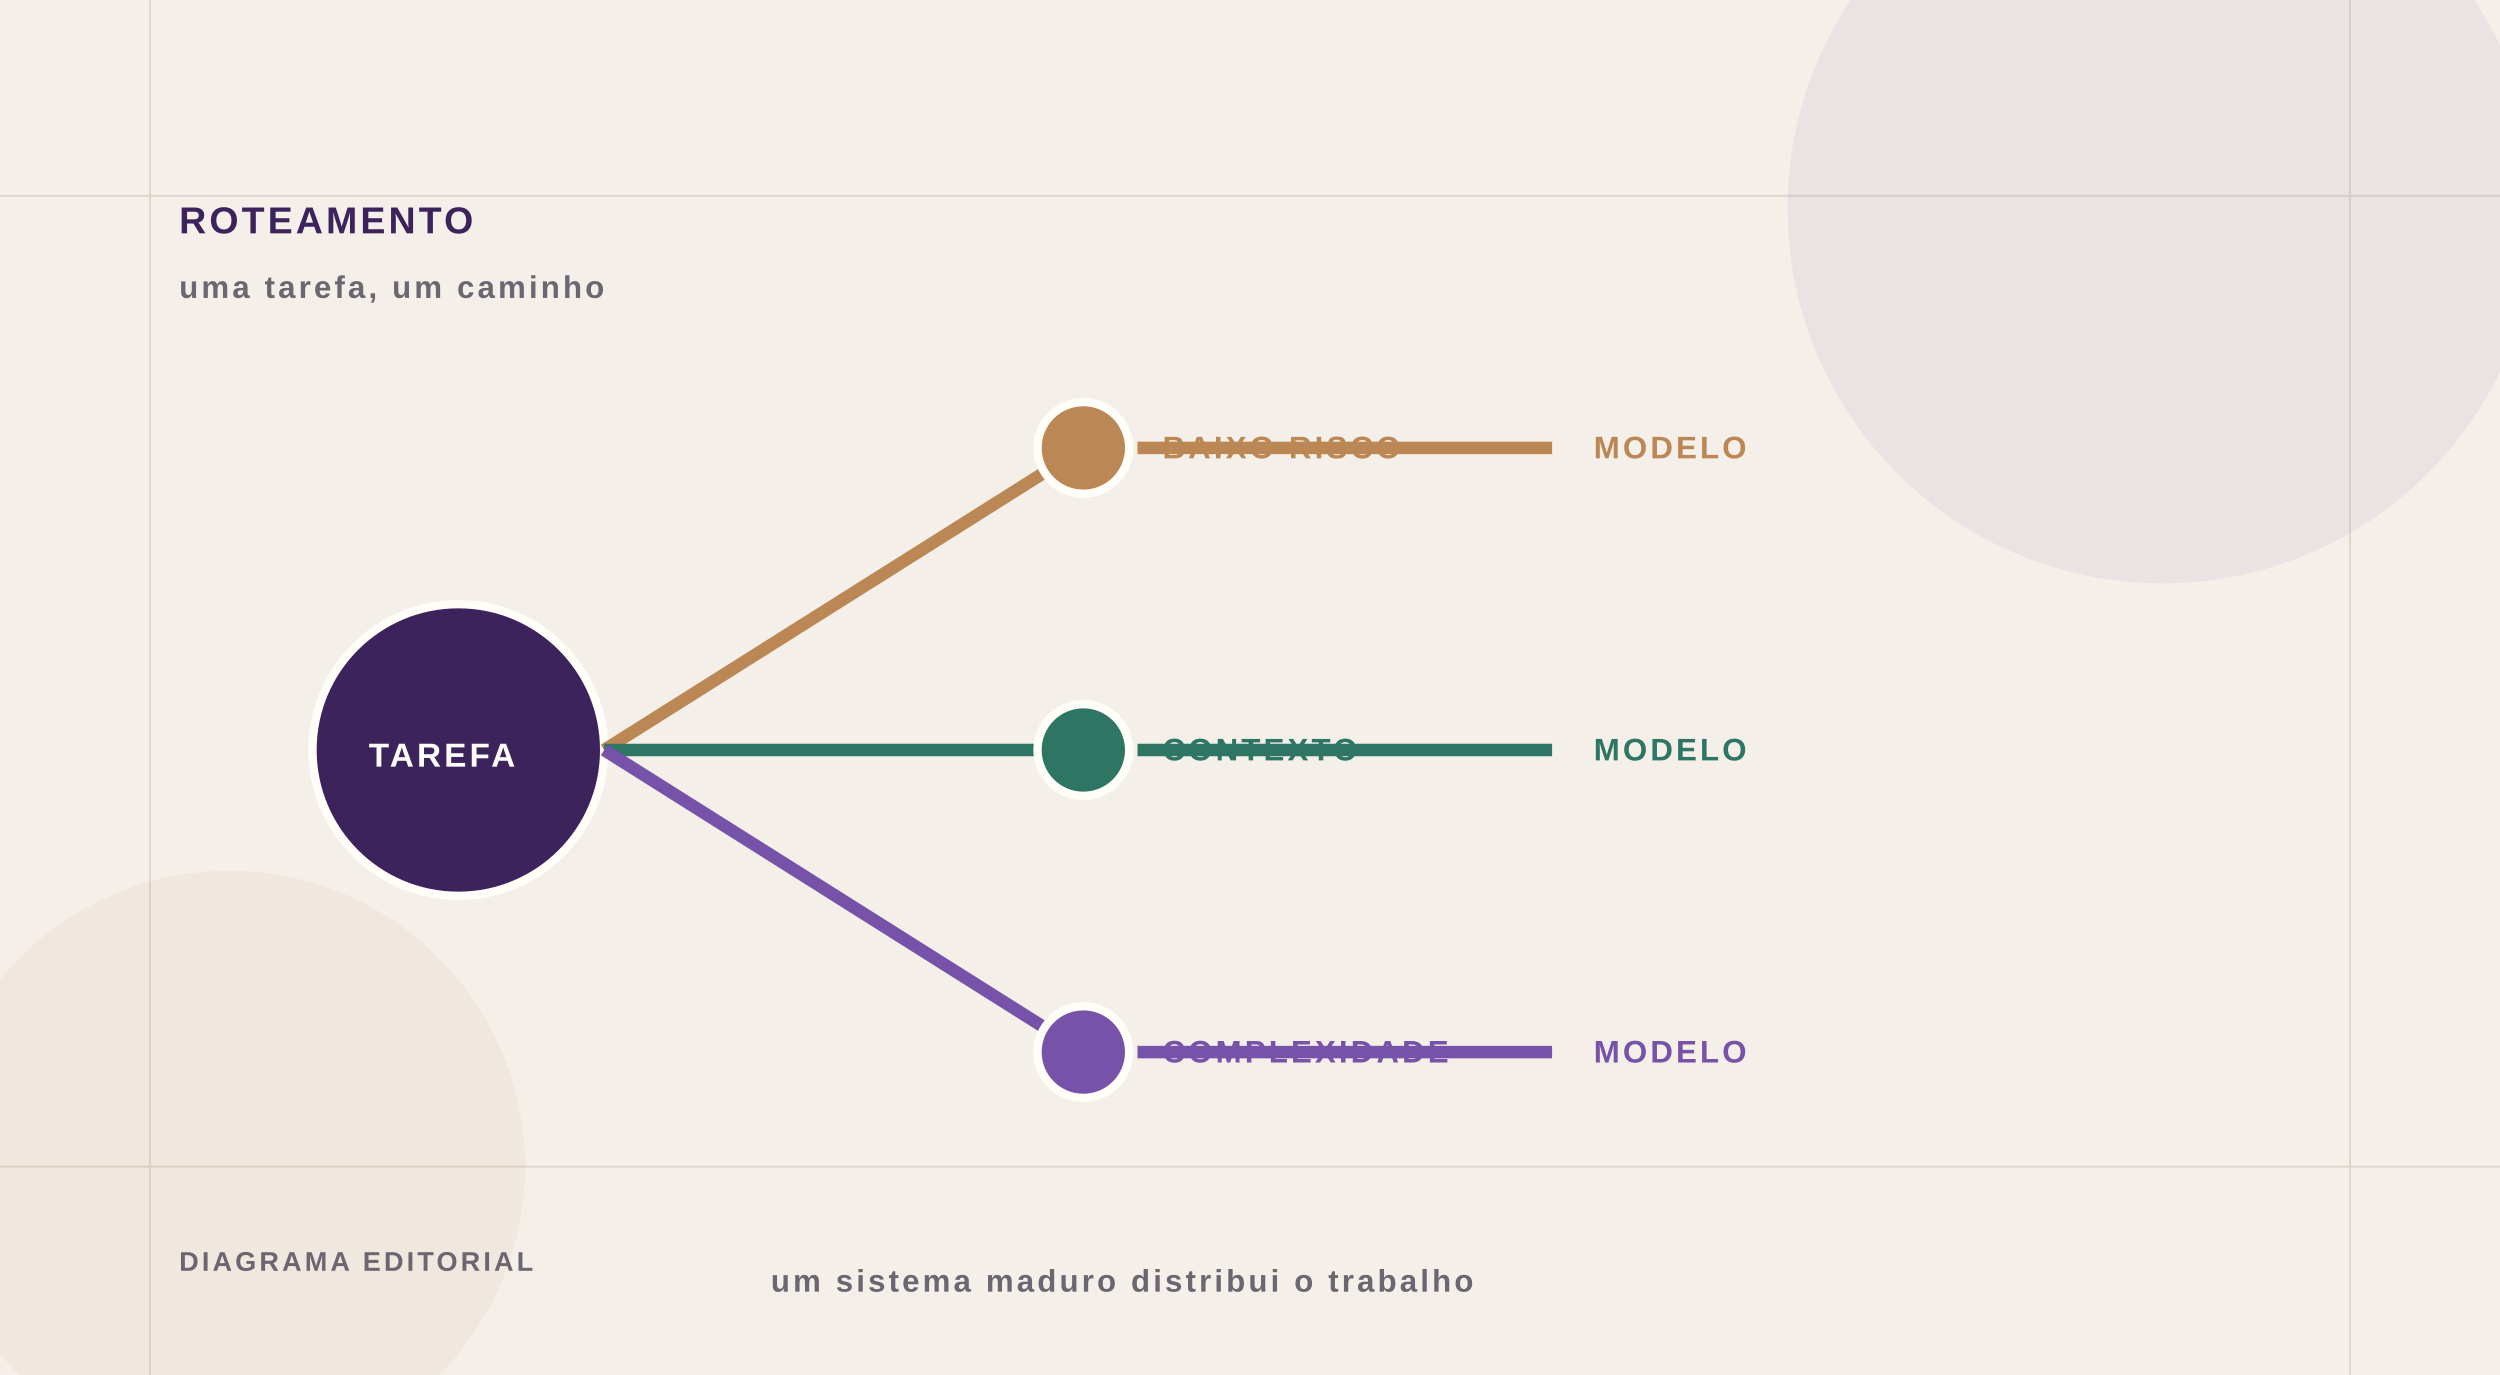
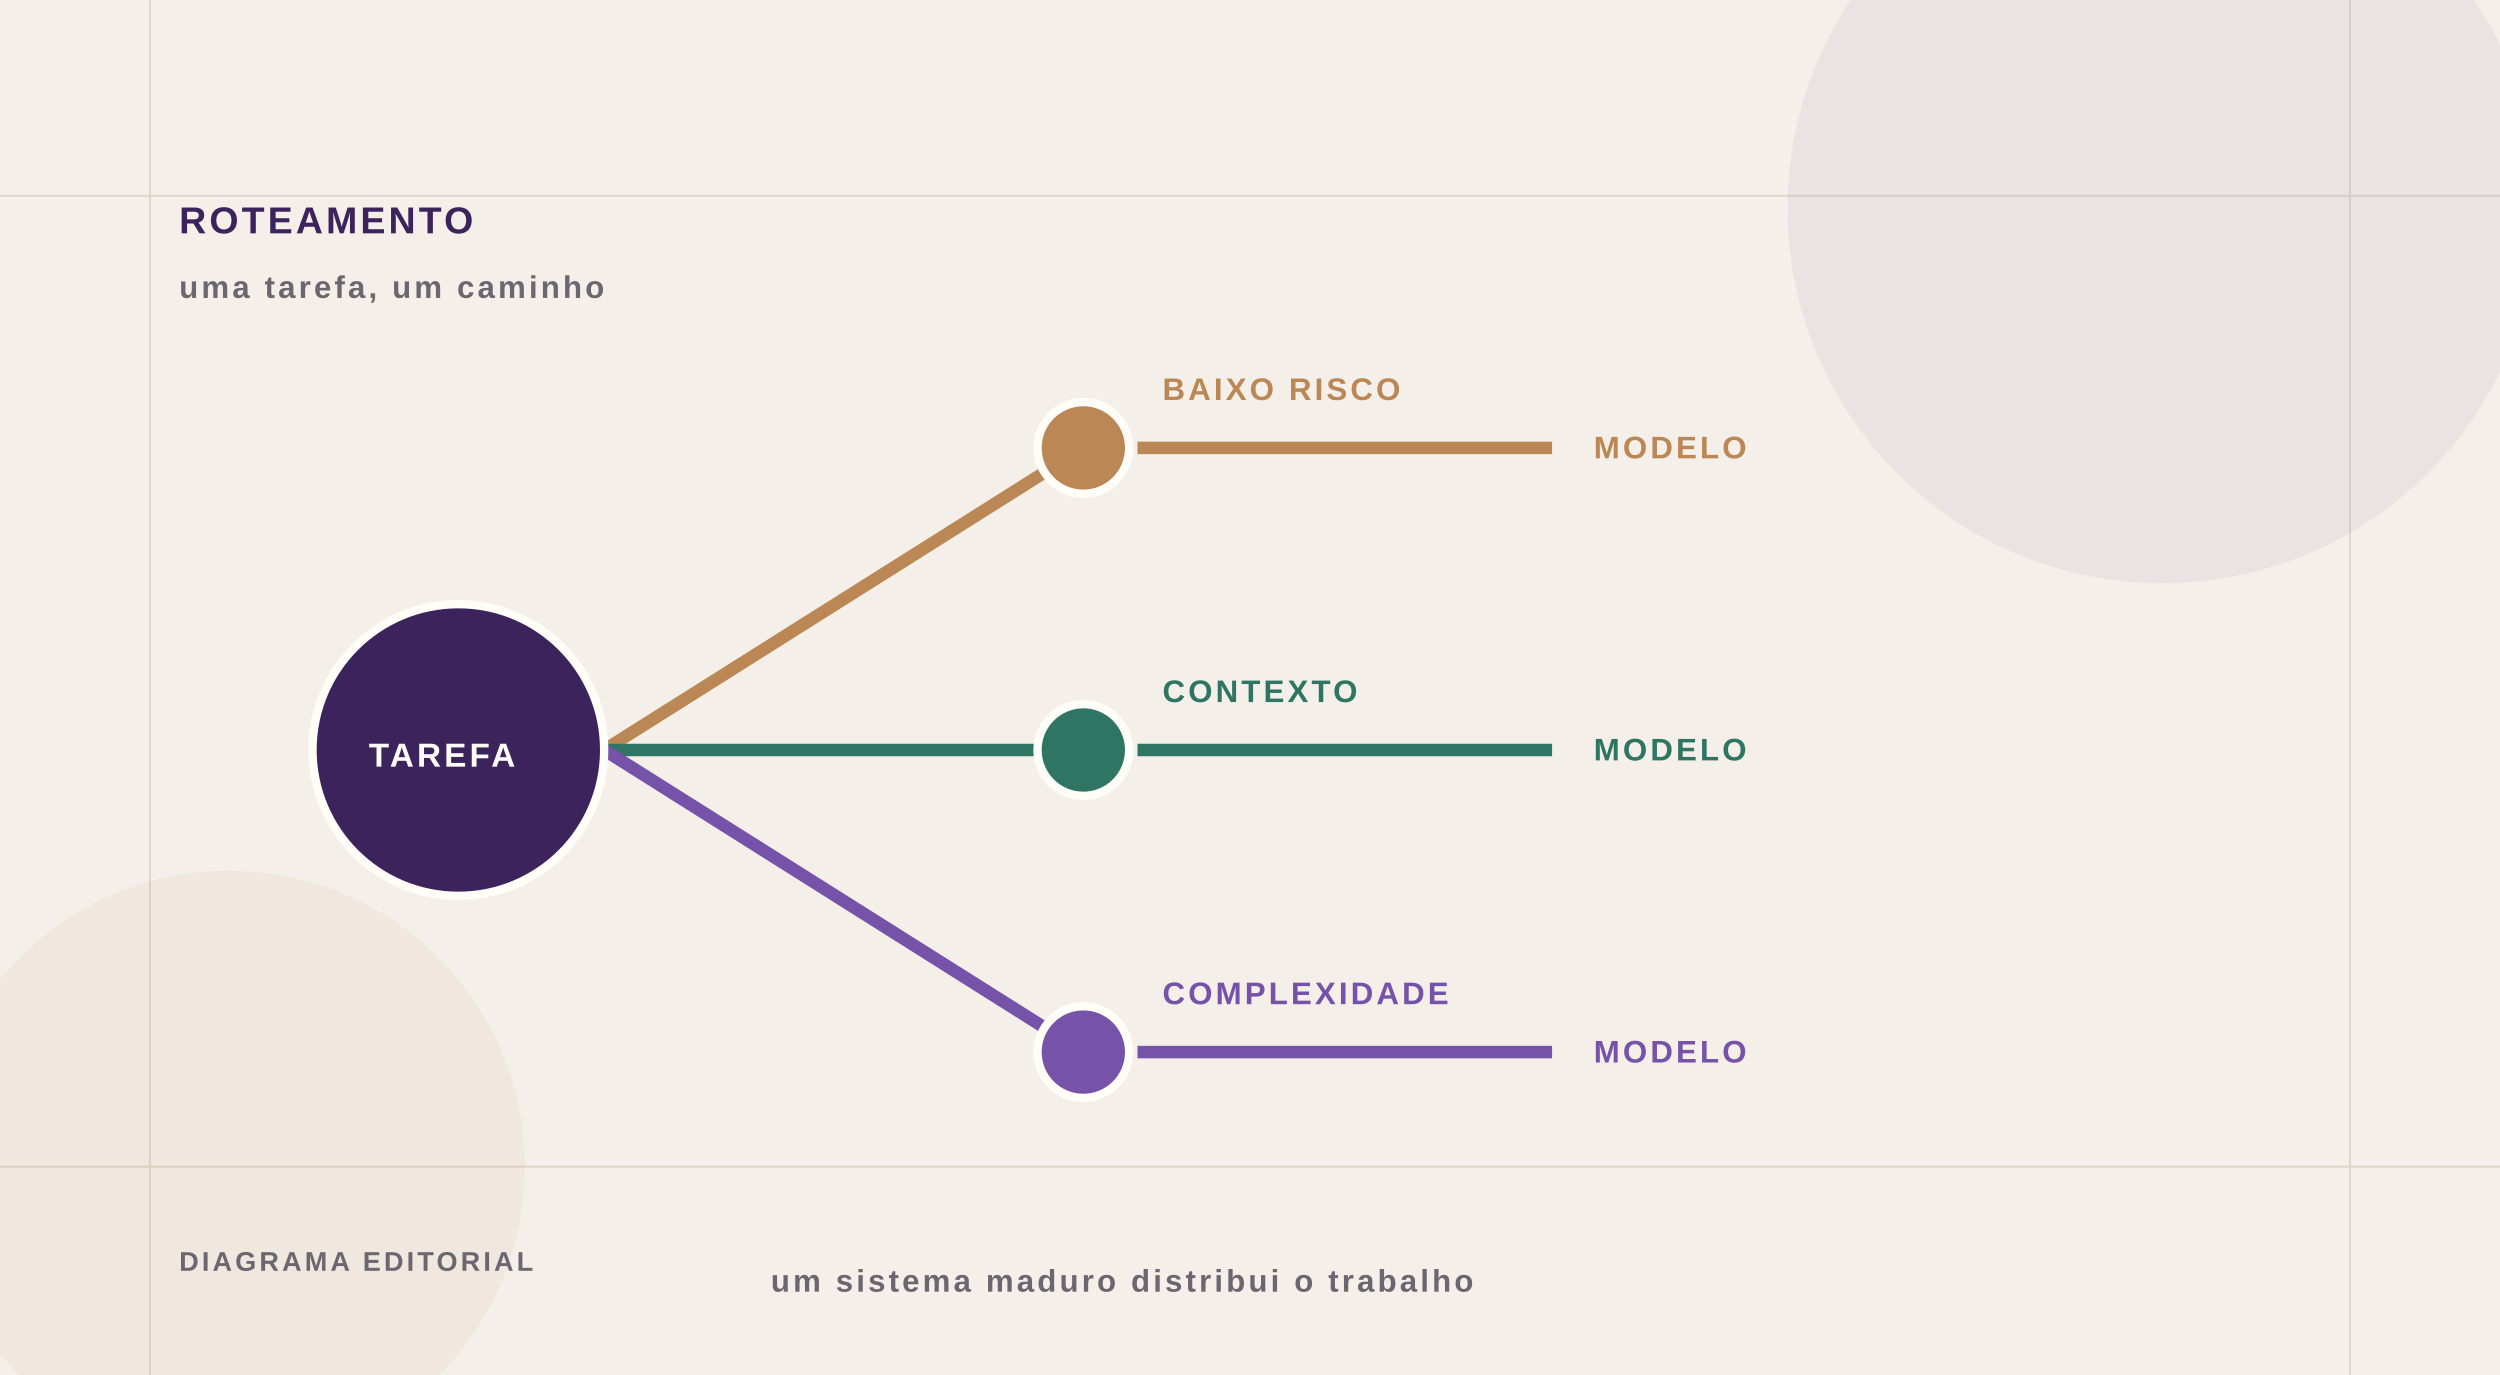
<svg xmlns="http://www.w3.org/2000/svg" viewBox="0 0 1200 660" role="img" aria-labelledby="title desc">
  <rect width="1200" height="660" fill="#f4f0e9" />
  <path d="M0 94H1200M0 560H1200M72 0V660M1128 0V660" stroke="#d9d1c5" stroke-width="1" opacity=".8" />
  <circle cx="1038" cy="100" r="180" fill="#7652a8" opacity=".08" />
  <circle cx="110" cy="560" r="142" fill="#bb8754" opacity=".08" />
  <text x="86" y="112" fill="#3d235c" font-family="Arial, sans-serif" font-size="18" font-weight="800" letter-spacing="1.5">ROTEAMENTO</text>
  <text x="86" y="143" fill="#6c6670" font-family="Arial, sans-serif" font-size="15" font-weight="650" letter-spacing="1.5">uma tarefa, um caminho</text>
  <text x="86" y="610" fill="#6c6670" font-family="Arial, sans-serif" font-size="13" font-weight="800" letter-spacing="1.5">DIAGRAMA EDITORIAL</text>
+   <path d="M290 360L520 215" stroke="#bb8754" stroke-width="6" fill="none" />
+   <path d="M290 360L520 360" stroke="#2e7564" stroke-width="6" fill="none" />
+   <path d="M290 360L520 505" stroke="#7652a8" stroke-width="6" fill="none" />
+   <path d="M546 215L745 215" stroke="#bb8754" stroke-width="6" fill="none" />
+   <path d="M546 360L745 360" stroke="#2e7564" stroke-width="6" fill="none" />
+   <path d="M546 505L745 505" stroke="#7652a8" stroke-width="6" fill="none" />
  <circle cx="220" cy="360" r="70" fill="#3d235c" stroke="#fffdf8" stroke-width="4" />
  <text x="177" y="368" fill="#fffdf8" font-family="Arial, sans-serif" font-size="16" font-weight="800" letter-spacing="1.5">TAREFA</text>
-   <path d="M290 360L520 215" stroke="#bb8754" stroke-width="6" fill="none" />
  <circle cx="520" cy="215" r="22" fill="#bb8754" stroke="#fffdf8" stroke-width="4" />
-   <text x="558" y="220" fill="#bb8754" font-family="Arial, sans-serif" font-size="15" font-weight="650" letter-spacing="1.5">BAIXO RISCO</text>
-   <path d="M546 215L745 215" stroke="#bb8754" stroke-width="6" fill="none" />
+   <text x="558" y="192" fill="#bb8754" font-family="Arial, sans-serif" font-size="15" font-weight="650" letter-spacing="1.5">BAIXO RISCO</text>
  <text x="765" y="220" fill="#bb8754" font-family="Arial, sans-serif" font-size="15" font-weight="650" letter-spacing="1.5">MODELO</text>
-   <path d="M290 360L520 360" stroke="#2e7564" stroke-width="6" fill="none" />
  <circle cx="520" cy="360" r="22" fill="#2e7564" stroke="#fffdf8" stroke-width="4" />
-   <text x="558" y="365" fill="#2e7564" font-family="Arial, sans-serif" font-size="15" font-weight="650" letter-spacing="1.5">CONTEXTO</text>
-   <path d="M546 360L745 360" stroke="#2e7564" stroke-width="6" fill="none" />
+   <text x="558" y="337" fill="#2e7564" font-family="Arial, sans-serif" font-size="15" font-weight="650" letter-spacing="1.5">CONTEXTO</text>
  <text x="765" y="365" fill="#2e7564" font-family="Arial, sans-serif" font-size="15" font-weight="650" letter-spacing="1.5">MODELO</text>
-   <path d="M290 360L520 505" stroke="#7652a8" stroke-width="6" fill="none" />
  <circle cx="520" cy="505" r="22" fill="#7652a8" stroke="#fffdf8" stroke-width="4" />
-   <text x="558" y="510" fill="#7652a8" font-family="Arial, sans-serif" font-size="15" font-weight="650" letter-spacing="1.5">COMPLEXIDADE</text>
-   <path d="M546 505L745 505" stroke="#7652a8" stroke-width="6" fill="none" />
+   <text x="558" y="482" fill="#7652a8" font-family="Arial, sans-serif" font-size="15" font-weight="650" letter-spacing="1.5">COMPLEXIDADE</text>
  <text x="765" y="510" fill="#7652a8" font-family="Arial, sans-serif" font-size="15" font-weight="650" letter-spacing="1.5">MODELO</text>
  <text x="370" y="620" fill="#6c6670" font-family="Arial, sans-serif" font-size="15" font-weight="650" letter-spacing="1.5">um sistema maduro distribui o trabalho</text>
</svg>
